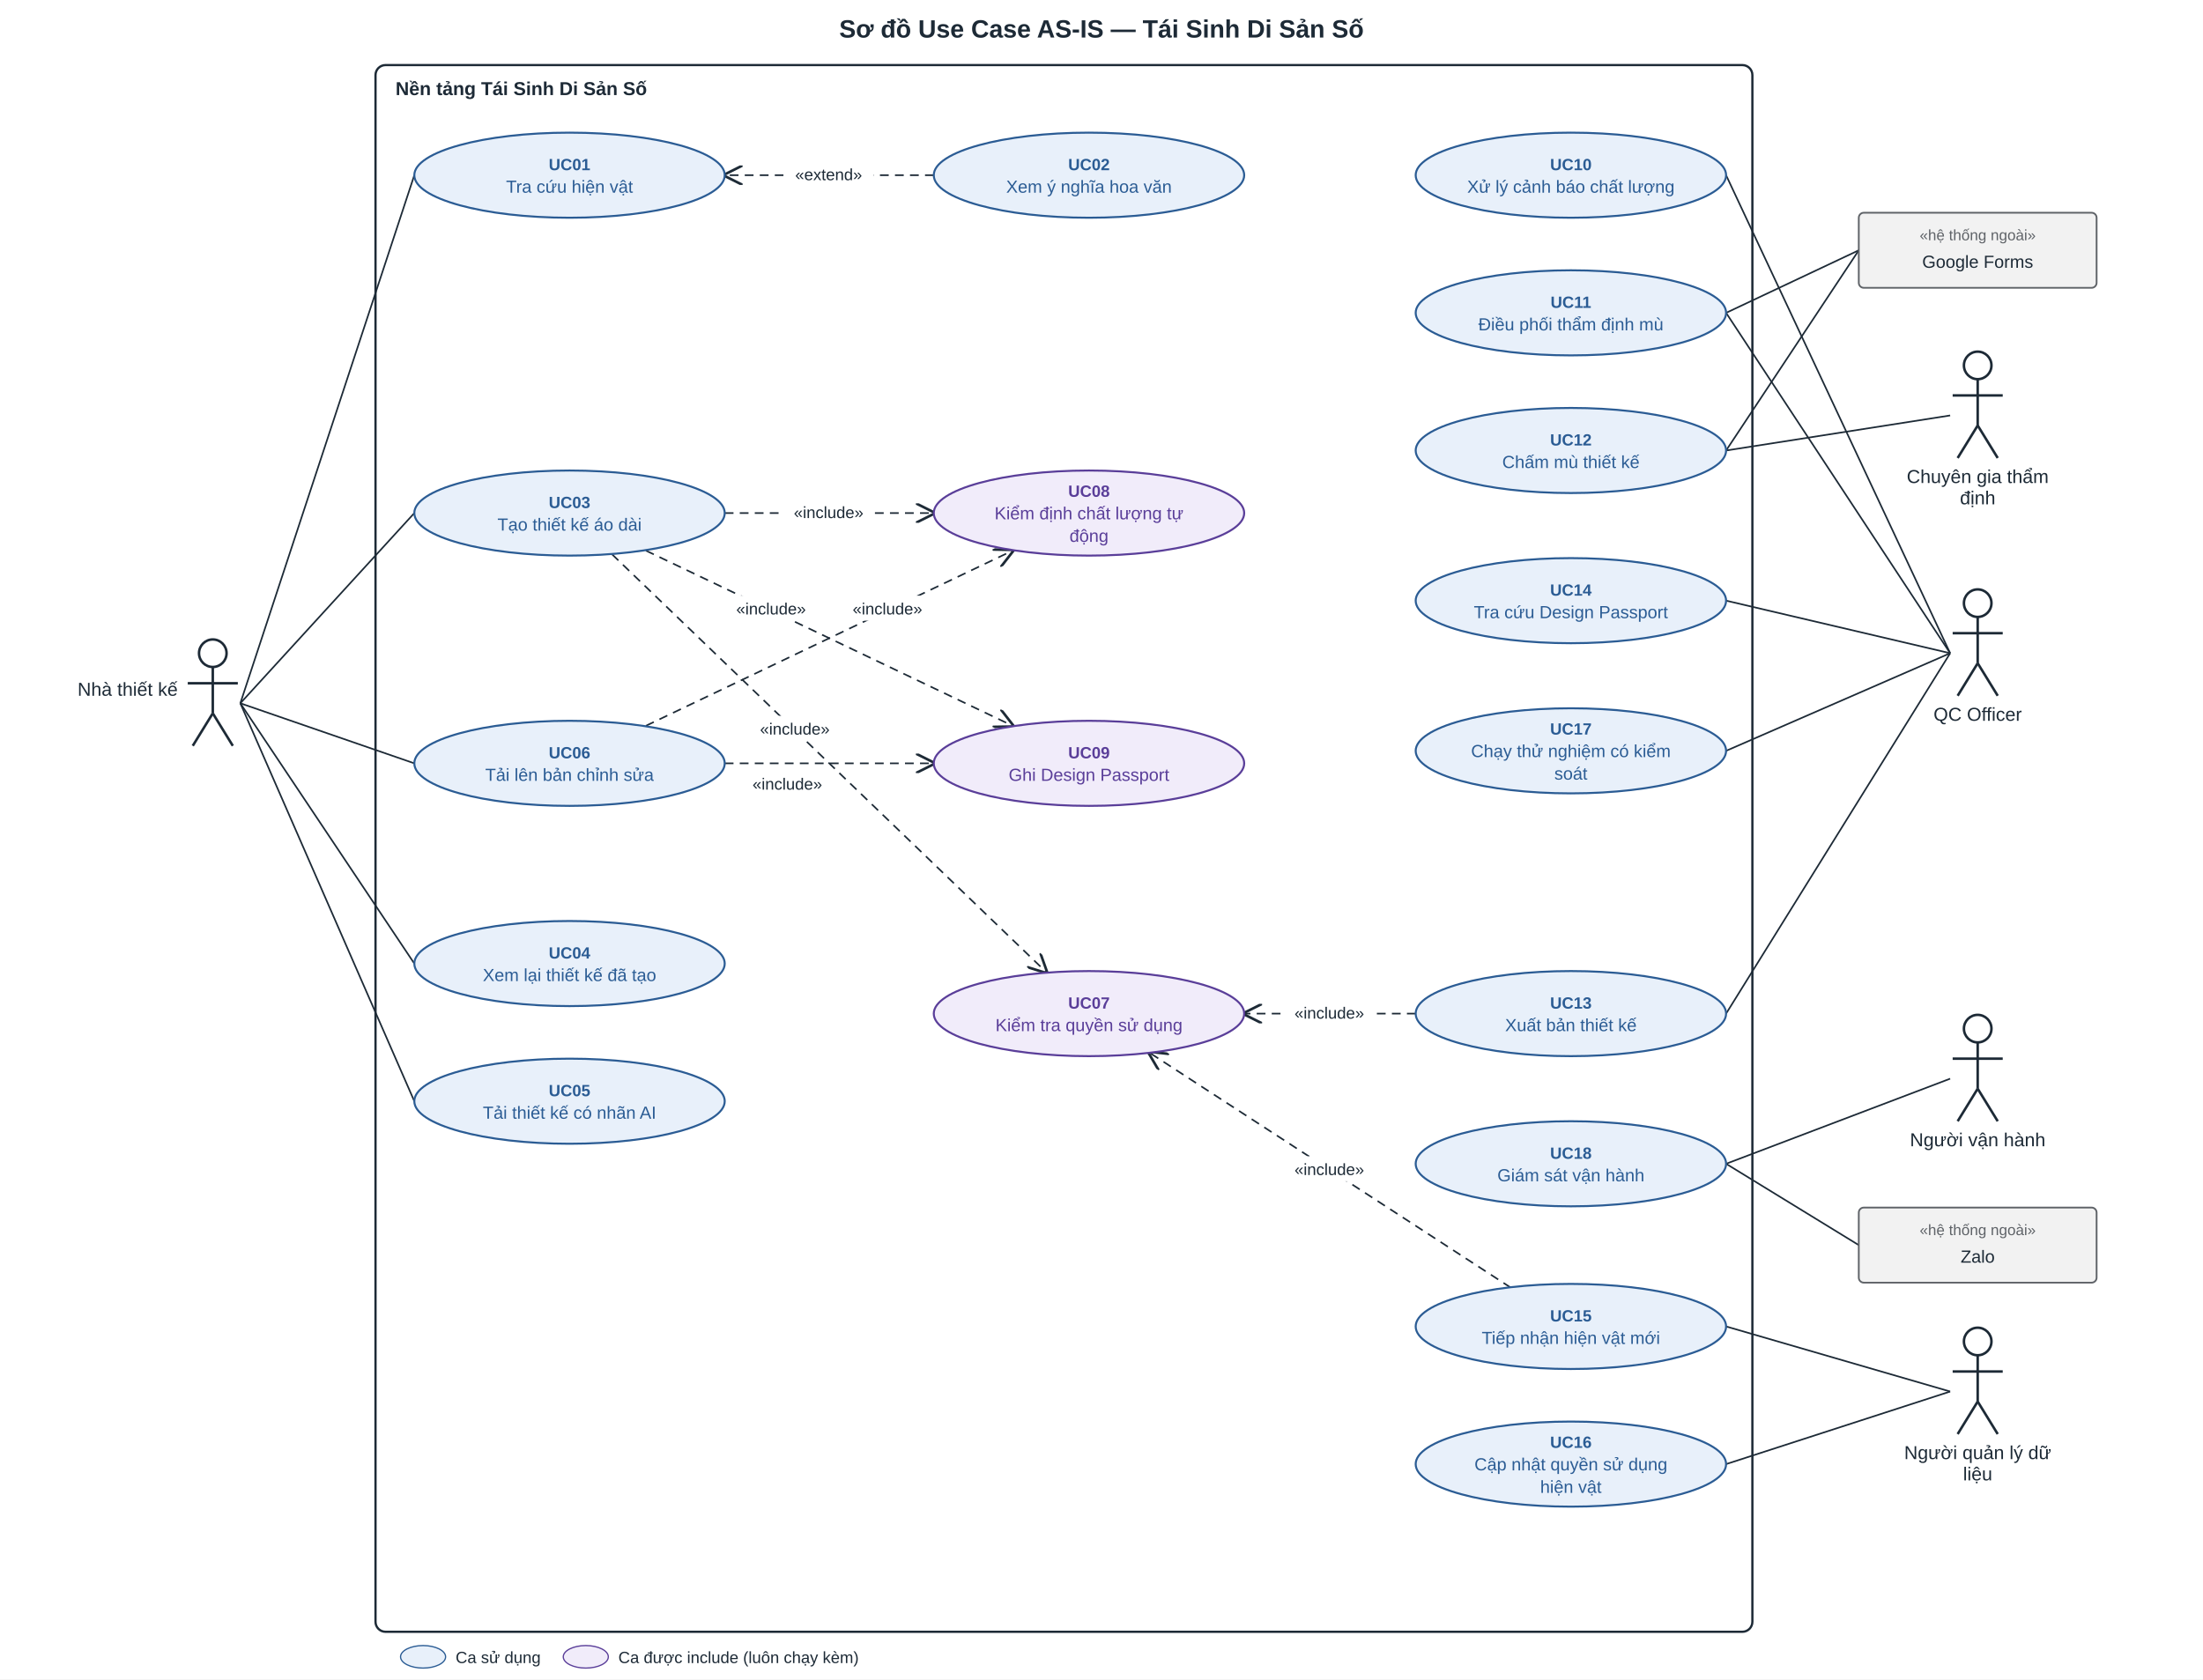
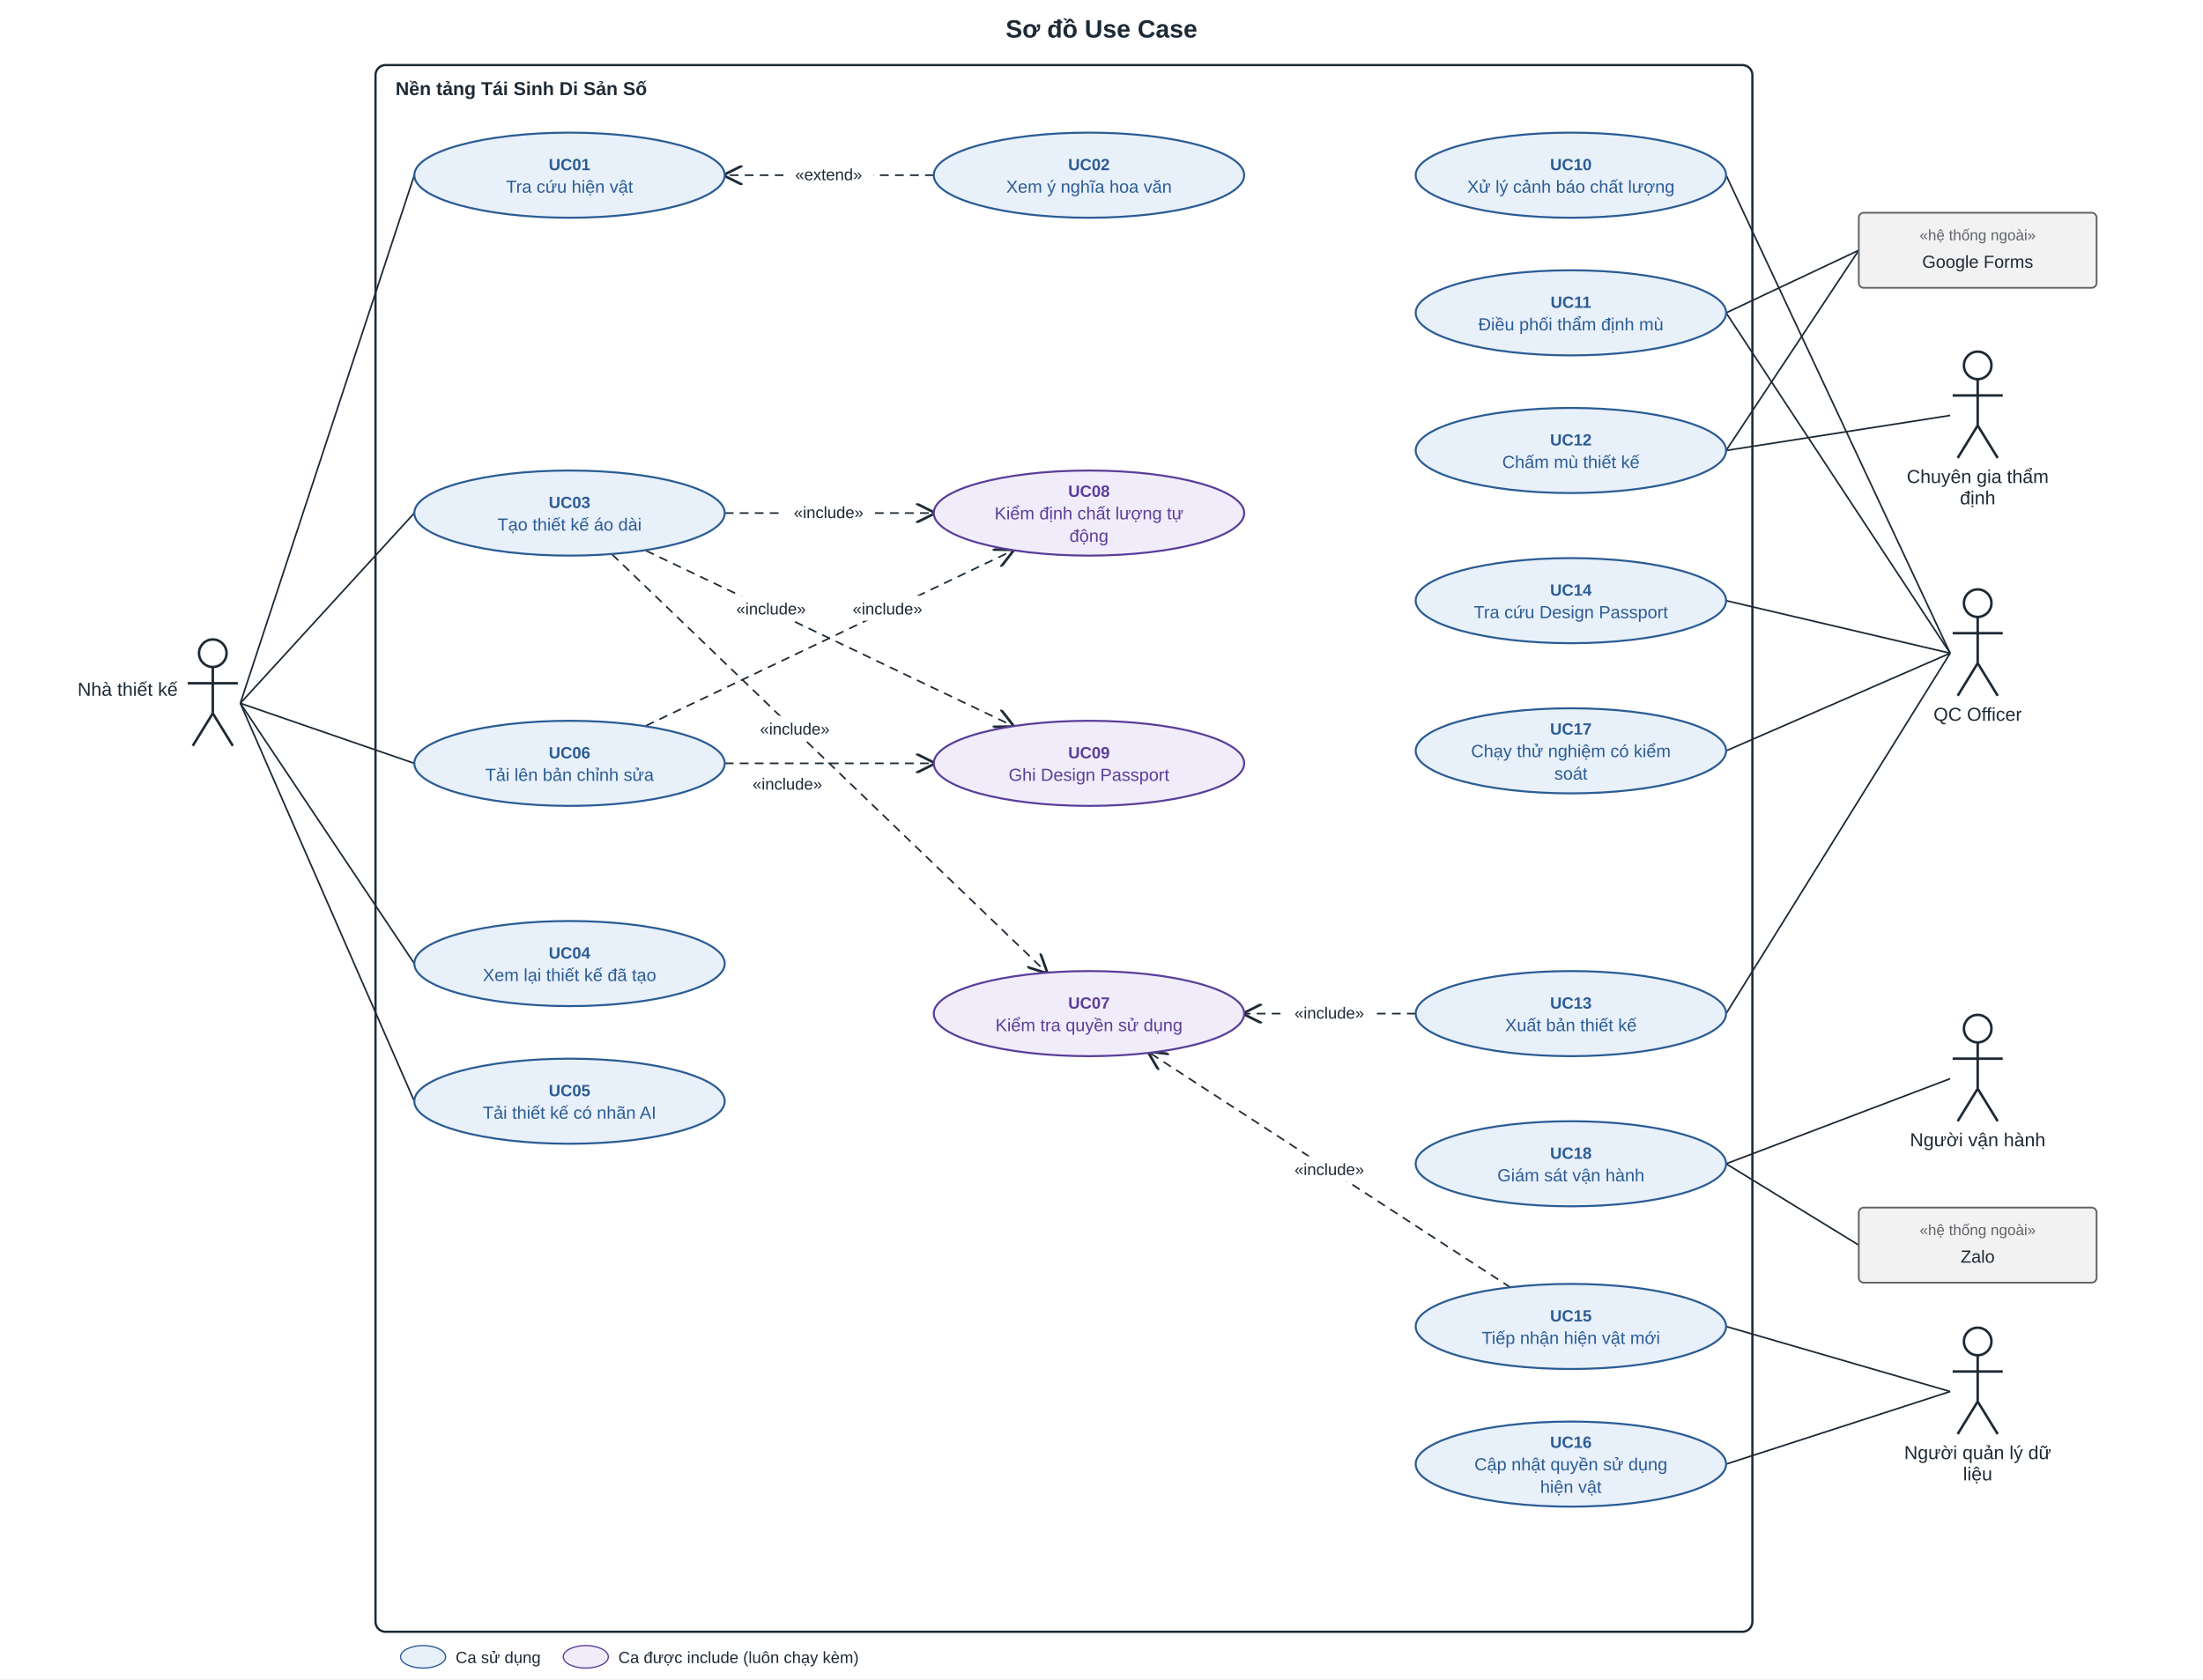
<svg xmlns="http://www.w3.org/2000/svg" viewBox="0 0 1760 1342" width="1760" height="1342" font-family="Arial, Helvetica, sans-serif" font-size="15">
  <defs>
    <marker id="open" viewBox="0 0 12 12" refX="11" refY="6" markerWidth="12" markerHeight="12" orient="auto">
      <path d="M0,0 L12,6 L0,12" fill="none" stroke="#1D2A36" stroke-width="1.6" />
    </marker>
    <marker id="tri" viewBox="0 0 14 14" refX="13" refY="7" markerWidth="16" markerHeight="16" orient="auto">
      <path d="M0,0 L14,7 L0,14 z" fill="#fff" stroke="#1D2A36" stroke-width="1.3" />
    </marker>
  </defs>
  <rect width="100%" height="100%" fill="#fff" />
-   <text x="880.0" y="30" text-anchor="middle" font-size="20" font-weight="700" fill="#1D2A36">Sơ đồ Use Case AS-IS — Tái Sinh Di Sản Số</text>
+   <text x="880.0" y="30" text-anchor="middle" font-size="20" font-weight="700" fill="#1D2A36">Sơ đồ Use Case</text>
  <rect x="300" y="52" width="1100" height="1252" rx="8" fill="none" stroke="#1D2A36" stroke-width="1.8" />
  <text data-k="title" x="316" y="76" font-weight="700" fill="#1D2A36">Nền tảng Tái Sinh Di Sản Số</text>
  <line data-k="assoc" data-s="DES" data-t="UC01" x1="192" y1="562" x2="331" y2="140" stroke="#1D2A36" stroke-width="1.3" />
  <line data-k="assoc" data-s="DES" data-t="UC03" x1="192" y1="562" x2="331" y2="410" stroke="#1D2A36" stroke-width="1.3" />
  <line data-k="assoc" data-s="DES" data-t="UC06" x1="192" y1="562" x2="331" y2="610" stroke="#1D2A36" stroke-width="1.3" />
  <line data-k="assoc" data-s="DES" data-t="UC04" x1="192" y1="562" x2="331" y2="770" stroke="#1D2A36" stroke-width="1.3" />
  <line data-k="assoc" data-s="DES" data-t="UC05" x1="192" y1="562" x2="331" y2="880" stroke="#1D2A36" stroke-width="1.3" />
  <line data-k="assoc" data-s="QC" data-t="UC10" x1="1558" y1="522" x2="1379" y2="140" stroke="#1D2A36" stroke-width="1.3" />
  <line data-k="assoc" data-s="QC" data-t="UC11" x1="1558" y1="522" x2="1379" y2="250" stroke="#1D2A36" stroke-width="1.3" />
  <line data-k="assoc" data-s="QC" data-t="UC14" x1="1558" y1="522" x2="1379" y2="480" stroke="#1D2A36" stroke-width="1.3" />
  <line data-k="assoc" data-s="QC" data-t="UC17" x1="1558" y1="522" x2="1379" y2="600" stroke="#1D2A36" stroke-width="1.3" />
  <line data-k="assoc" data-s="QC" data-t="UC13" x1="1558" y1="522" x2="1379" y2="810" stroke="#1D2A36" stroke-width="1.3" />
  <line data-k="assoc" data-s="EXP" data-t="UC12" x1="1558" y1="332" x2="1379" y2="360" stroke="#1D2A36" stroke-width="1.3" />
  <line data-k="assoc" data-s="GF" data-t="UC12" x1="1485" y1="200" x2="1379" y2="360" stroke="#1D2A36" stroke-width="1.3" />
  <line data-k="assoc" data-s="GF" data-t="UC11" x1="1485" y1="200" x2="1379" y2="250" stroke="#1D2A36" stroke-width="1.3" />
  <line data-k="assoc" data-s="OPS" data-t="UC18" x1="1558" y1="862" x2="1379" y2="930" stroke="#1D2A36" stroke-width="1.3" />
  <line data-k="assoc" data-s="ZALO" data-t="UC18" x1="1485" y1="995" x2="1379" y2="930" stroke="#1D2A36" stroke-width="1.3" />
  <line data-k="assoc" data-s="DATA" data-t="UC15" x1="1558" y1="1112" x2="1379" y2="1060" stroke="#1D2A36" stroke-width="1.3" />
  <line data-k="assoc" data-s="DATA" data-t="UC16" x1="1558" y1="1112" x2="1379" y2="1170" stroke="#1D2A36" stroke-width="1.3" />
  <line data-k="rel" data-s="UC03" data-t="UC08" x1="579" y1="410" x2="746" y2="410" stroke="#1D2A36" stroke-width="1.3" stroke-dasharray="7 5" marker-end="url(#open)" />
  <rect data-k="rel-bg" x="626" y="399" width="72" height="20" fill="#fff" />
  <text data-k="rel-label" data-s="UC03" data-t="UC08" x="662" y="414" text-anchor="middle" font-size="13" fill="#1D2A36">«include»</text>
  <line data-k="rel" data-s="UC03" data-t="UC09" x1="516" y1="440" x2="809" y2="580" stroke="#1D2A36" stroke-width="1.3" stroke-dasharray="7 5" marker-end="url(#open)" />
  <rect data-k="rel-bg" x="580" y="476" width="72" height="20" fill="#fff" />
  <text data-k="rel-label" data-s="UC03" data-t="UC09" x="616" y="491" text-anchor="middle" font-size="13" fill="#1D2A36">«include»</text>
  <line data-k="rel" data-s="UC03" data-t="UC07" x1="489" y1="443" x2="836" y2="777" stroke="#1D2A36" stroke-width="1.3" stroke-dasharray="7 5" marker-end="url(#open)" />
  <rect data-k="rel-bg" x="599" y="572" width="72" height="20" fill="#fff" />
  <text data-k="rel-label" data-s="UC03" data-t="UC07" x="635" y="587" text-anchor="middle" font-size="13" fill="#1D2A36">«include»</text>
  <line data-k="rel" data-s="UC06" data-t="UC08" x1="516" y1="580" x2="809" y2="440" stroke="#1D2A36" stroke-width="1.3" stroke-dasharray="7 5" marker-end="url(#open)" />
  <rect data-k="rel-bg" x="673" y="476" width="72" height="20" fill="#fff" />
  <text data-k="rel-label" data-s="UC06" data-t="UC08" x="709" y="491" text-anchor="middle" font-size="13" fill="#1D2A36">«include»</text>
  <line data-k="rel" data-s="UC06" data-t="UC09" x1="579" y1="610" x2="746" y2="610" stroke="#1D2A36" stroke-width="1.3" stroke-dasharray="7 5" marker-end="url(#open)" />
  <rect data-k="rel-bg" x="593" y="616" width="72" height="20" fill="#fff" />
  <text data-k="rel-label" data-s="UC06" data-t="UC09" x="629" y="631" text-anchor="middle" font-size="13" fill="#1D2A36">«include»</text>
  <line data-k="rel" data-s="UC13" data-t="UC07" x1="1131" y1="810" x2="994" y2="810" stroke="#1D2A36" stroke-width="1.3" stroke-dasharray="7 5" marker-end="url(#open)" />
  <rect data-k="rel-bg" x="1026" y="799" width="72" height="20" fill="#fff" />
  <text data-k="rel-label" data-s="UC13" data-t="UC07" x="1062" y="814" text-anchor="middle" font-size="13" fill="#1D2A36">«include»</text>
  <line data-k="rel" data-s="UC15" data-t="UC07" x1="1207" y1="1029" x2="918" y2="841" stroke="#1D2A36" stroke-width="1.3" stroke-dasharray="7 5" marker-end="url(#open)" />
  <rect data-k="rel-bg" x="1026" y="924" width="72" height="20" fill="#fff" />
  <text data-k="rel-label" data-s="UC15" data-t="UC07" x="1062" y="939" text-anchor="middle" font-size="13" fill="#1D2A36">«include»</text>
  <line data-k="rel" data-s="UC02" data-t="UC01" x1="746" y1="140" x2="579" y2="140" stroke="#1D2A36" stroke-width="1.3" stroke-dasharray="7 5" marker-end="url(#open)" />
  <rect data-k="rel-bg" x="626" y="129" width="72" height="20" fill="#fff" />
  <text data-k="rel-label" data-s="UC02" data-t="UC01" x="662" y="144" text-anchor="middle" font-size="13" fill="#1D2A36">«extend»</text>
  <ellipse data-o="UC01" cx="455" cy="140" rx="124" ry="34" fill="#E8F0FA" stroke="#2B5C94" stroke-width="1.6" />
  <text data-k="uc" data-o="UC01" x="455" y="136" text-anchor="middle" font-size="13" font-weight="700" fill="#2B5C94">UC01</text>
  <text data-k="uc" data-o="UC01" x="455" y="154" text-anchor="middle" font-size="14" fill="#2B5C94">Tra cứu hiện vật</text>
  <ellipse data-o="UC02" cx="870" cy="140" rx="124" ry="34" fill="#E8F0FA" stroke="#2B5C94" stroke-width="1.6" />
  <text data-k="uc" data-o="UC02" x="870" y="136" text-anchor="middle" font-size="13" font-weight="700" fill="#2B5C94">UC02</text>
  <text data-k="uc" data-o="UC02" x="870" y="154" text-anchor="middle" font-size="14" fill="#2B5C94">Xem ý nghĩa hoa văn</text>
  <ellipse data-o="UC03" cx="455" cy="410" rx="124" ry="34" fill="#E8F0FA" stroke="#2B5C94" stroke-width="1.6" />
  <text data-k="uc" data-o="UC03" x="455" y="406" text-anchor="middle" font-size="13" font-weight="700" fill="#2B5C94">UC03</text>
  <text data-k="uc" data-o="UC03" x="455" y="424" text-anchor="middle" font-size="14" fill="#2B5C94">Tạo thiết kế áo dài</text>
  <ellipse data-o="UC06" cx="455" cy="610" rx="124" ry="34" fill="#E8F0FA" stroke="#2B5C94" stroke-width="1.6" />
  <text data-k="uc" data-o="UC06" x="455" y="606" text-anchor="middle" font-size="13" font-weight="700" fill="#2B5C94">UC06</text>
  <text data-k="uc" data-o="UC06" x="455" y="624" text-anchor="middle" font-size="14" fill="#2B5C94">Tải lên bản chỉnh sửa</text>
  <ellipse data-o="UC04" cx="455" cy="770" rx="124" ry="34" fill="#E8F0FA" stroke="#2B5C94" stroke-width="1.6" />
  <text data-k="uc" data-o="UC04" x="455" y="766" text-anchor="middle" font-size="13" font-weight="700" fill="#2B5C94">UC04</text>
  <text data-k="uc" data-o="UC04" x="455" y="784" text-anchor="middle" font-size="14" fill="#2B5C94">Xem lại thiết kế đã tạo</text>
  <ellipse data-o="UC05" cx="455" cy="880" rx="124" ry="34" fill="#E8F0FA" stroke="#2B5C94" stroke-width="1.6" />
  <text data-k="uc" data-o="UC05" x="455" y="876" text-anchor="middle" font-size="13" font-weight="700" fill="#2B5C94">UC05</text>
  <text data-k="uc" data-o="UC05" x="455" y="894" text-anchor="middle" font-size="14" fill="#2B5C94">Tải thiết kế có nhãn AI</text>
  <ellipse data-o="UC08" cx="870" cy="410" rx="124" ry="34" fill="#F1ECFA" stroke="#5A3E99" stroke-width="1.6" />
  <text data-k="uc" data-o="UC08" x="870" y="397" text-anchor="middle" font-size="13" font-weight="700" fill="#5A3E99">UC08</text>
  <text data-k="uc" data-o="UC08" x="870" y="415" text-anchor="middle" font-size="14" fill="#5A3E99">Kiểm định chất lượng tự</text>
  <text data-k="uc" data-o="UC08" x="870" y="433" text-anchor="middle" font-size="14" fill="#5A3E99">động</text>
  <ellipse data-o="UC09" cx="870" cy="610" rx="124" ry="34" fill="#F1ECFA" stroke="#5A3E99" stroke-width="1.6" />
  <text data-k="uc" data-o="UC09" x="870" y="606" text-anchor="middle" font-size="13" font-weight="700" fill="#5A3E99">UC09</text>
  <text data-k="uc" data-o="UC09" x="870" y="624" text-anchor="middle" font-size="14" fill="#5A3E99">Ghi Design Passport</text>
  <ellipse data-o="UC07" cx="870" cy="810" rx="124" ry="34" fill="#F1ECFA" stroke="#5A3E99" stroke-width="1.6" />
  <text data-k="uc" data-o="UC07" x="870" y="806" text-anchor="middle" font-size="13" font-weight="700" fill="#5A3E99">UC07</text>
  <text data-k="uc" data-o="UC07" x="870" y="824" text-anchor="middle" font-size="14" fill="#5A3E99">Kiểm tra quyền sử dụng</text>
  <ellipse data-o="UC10" cx="1255" cy="140" rx="124" ry="34" fill="#E8F0FA" stroke="#2B5C94" stroke-width="1.6" />
  <text data-k="uc" data-o="UC10" x="1255" y="136" text-anchor="middle" font-size="13" font-weight="700" fill="#2B5C94">UC10</text>
  <text data-k="uc" data-o="UC10" x="1255" y="154" text-anchor="middle" font-size="14" fill="#2B5C94">Xử lý cảnh báo chất lượng</text>
  <ellipse data-o="UC11" cx="1255" cy="250" rx="124" ry="34" fill="#E8F0FA" stroke="#2B5C94" stroke-width="1.6" />
  <text data-k="uc" data-o="UC11" x="1255" y="246" text-anchor="middle" font-size="13" font-weight="700" fill="#2B5C94">UC11</text>
  <text data-k="uc" data-o="UC11" x="1255" y="264" text-anchor="middle" font-size="14" fill="#2B5C94">Điều phối thẩm định mù</text>
  <ellipse data-o="UC12" cx="1255" cy="360" rx="124" ry="34" fill="#E8F0FA" stroke="#2B5C94" stroke-width="1.6" />
  <text data-k="uc" data-o="UC12" x="1255" y="356" text-anchor="middle" font-size="13" font-weight="700" fill="#2B5C94">UC12</text>
  <text data-k="uc" data-o="UC12" x="1255" y="374" text-anchor="middle" font-size="14" fill="#2B5C94">Chấm mù thiết kế</text>
  <ellipse data-o="UC14" cx="1255" cy="480" rx="124" ry="34" fill="#E8F0FA" stroke="#2B5C94" stroke-width="1.6" />
  <text data-k="uc" data-o="UC14" x="1255" y="476" text-anchor="middle" font-size="13" font-weight="700" fill="#2B5C94">UC14</text>
  <text data-k="uc" data-o="UC14" x="1255" y="494" text-anchor="middle" font-size="14" fill="#2B5C94">Tra cứu Design Passport</text>
  <ellipse data-o="UC17" cx="1255" cy="600" rx="124" ry="34" fill="#E8F0FA" stroke="#2B5C94" stroke-width="1.6" />
  <text data-k="uc" data-o="UC17" x="1255" y="587" text-anchor="middle" font-size="13" font-weight="700" fill="#2B5C94">UC17</text>
  <text data-k="uc" data-o="UC17" x="1255" y="605" text-anchor="middle" font-size="14" fill="#2B5C94">Chạy thử nghiệm có kiểm</text>
  <text data-k="uc" data-o="UC17" x="1255" y="623" text-anchor="middle" font-size="14" fill="#2B5C94">soát</text>
  <ellipse data-o="UC13" cx="1255" cy="810" rx="124" ry="34" fill="#E8F0FA" stroke="#2B5C94" stroke-width="1.6" />
  <text data-k="uc" data-o="UC13" x="1255" y="806" text-anchor="middle" font-size="13" font-weight="700" fill="#2B5C94">UC13</text>
  <text data-k="uc" data-o="UC13" x="1255" y="824" text-anchor="middle" font-size="14" fill="#2B5C94">Xuất bản thiết kế</text>
  <ellipse data-o="UC18" cx="1255" cy="930" rx="124" ry="34" fill="#E8F0FA" stroke="#2B5C94" stroke-width="1.6" />
  <text data-k="uc" data-o="UC18" x="1255" y="926" text-anchor="middle" font-size="13" font-weight="700" fill="#2B5C94">UC18</text>
  <text data-k="uc" data-o="UC18" x="1255" y="944" text-anchor="middle" font-size="14" fill="#2B5C94">Giám sát vận hành</text>
  <ellipse data-o="UC15" cx="1255" cy="1060" rx="124" ry="34" fill="#E8F0FA" stroke="#2B5C94" stroke-width="1.6" />
  <text data-k="uc" data-o="UC15" x="1255" y="1056" text-anchor="middle" font-size="13" font-weight="700" fill="#2B5C94">UC15</text>
  <text data-k="uc" data-o="UC15" x="1255" y="1074" text-anchor="middle" font-size="14" fill="#2B5C94">Tiếp nhận hiện vật mới</text>
  <ellipse data-o="UC16" cx="1255" cy="1170" rx="124" ry="34" fill="#E8F0FA" stroke="#2B5C94" stroke-width="1.6" />
  <text data-k="uc" data-o="UC16" x="1255" y="1157" text-anchor="middle" font-size="13" font-weight="700" fill="#2B5C94">UC16</text>
  <text data-k="uc" data-o="UC16" x="1255" y="1175" text-anchor="middle" font-size="14" fill="#2B5C94">Cập nhật quyền sử dụng</text>
  <text data-k="uc" data-o="UC16" x="1255" y="1193" text-anchor="middle" font-size="14" fill="#2B5C94">hiện vật</text>
  <g stroke="#1D2A36" stroke-width="2" fill="none">
    <circle cx="170" cy="522" r="11" fill="#fff" />
    <line x1="170" y1="533" x2="170" y2="570" />
    <line x1="150" y1="546" x2="190" y2="546" />
    <line x1="170" y1="570" x2="154" y2="596" />
    <line x1="170" y1="570" x2="186" y2="596" />
  </g>
  <text data-k="actor" data-o="DES" x="142" y="556" text-anchor="end" fill="#1D2A36">Nhà thiết kế</text>
  <g stroke="#1D2A36" stroke-width="2" fill="none">
    <circle cx="1580" cy="292" r="11" fill="#fff" />
    <line x1="1580" y1="303" x2="1580" y2="340" />
    <line x1="1560" y1="316" x2="1600" y2="316" />
    <line x1="1580" y1="340" x2="1564" y2="366" />
    <line x1="1580" y1="340" x2="1596" y2="366" />
  </g>
  <text data-k="actor" data-o="EXP" x="1580" y="386" text-anchor="middle" fill="#1D2A36">Chuyên gia thẩm</text>
  <text data-k="actor" data-o="EXP" x="1580" y="403" text-anchor="middle" fill="#1D2A36">định</text>
  <g stroke="#1D2A36" stroke-width="2" fill="none">
    <circle cx="1580" cy="482" r="11" fill="#fff" />
    <line x1="1580" y1="493" x2="1580" y2="530" />
    <line x1="1560" y1="506" x2="1600" y2="506" />
    <line x1="1580" y1="530" x2="1564" y2="556" />
    <line x1="1580" y1="530" x2="1596" y2="556" />
  </g>
  <text data-k="actor" data-o="QC" x="1580" y="576" text-anchor="middle" fill="#1D2A36">QC Officer</text>
  <g stroke="#1D2A36" stroke-width="2" fill="none">
    <circle cx="1580" cy="822" r="11" fill="#fff" />
    <line x1="1580" y1="833" x2="1580" y2="870" />
    <line x1="1560" y1="846" x2="1600" y2="846" />
    <line x1="1580" y1="870" x2="1564" y2="896" />
    <line x1="1580" y1="870" x2="1596" y2="896" />
  </g>
  <text data-k="actor" data-o="OPS" x="1580" y="916" text-anchor="middle" fill="#1D2A36">Người vận hành</text>
  <g stroke="#1D2A36" stroke-width="2" fill="none">
    <circle cx="1580" cy="1072" r="11" fill="#fff" />
    <line x1="1580" y1="1083" x2="1580" y2="1120" />
    <line x1="1560" y1="1096" x2="1600" y2="1096" />
    <line x1="1580" y1="1120" x2="1564" y2="1146" />
    <line x1="1580" y1="1120" x2="1596" y2="1146" />
  </g>
  <text data-k="actor" data-o="DATA" x="1580" y="1166" text-anchor="middle" fill="#1D2A36">Người quản lý dữ</text>
  <text data-k="actor" data-o="DATA" x="1580" y="1183" text-anchor="middle" fill="#1D2A36">liệu</text>
  <rect x="1485" y="170" width="190" height="60" rx="4" fill="#F2F2F2" stroke="#5F6368" stroke-width="1.4" />
  <text x="1580" y="192" text-anchor="middle" font-size="12" fill="#5F6368">«hệ thống ngoài»</text>
  <text x="1580" y="214" text-anchor="middle" font-size="14" fill="#1D2A36">Google Forms</text>
  <rect x="1485" y="965" width="190" height="60" rx="4" fill="#F2F2F2" stroke="#5F6368" stroke-width="1.4" />
  <text x="1580" y="987" text-anchor="middle" font-size="12" fill="#5F6368">«hệ thống ngoài»</text>
  <text x="1580" y="1009" text-anchor="middle" font-size="14" fill="#1D2A36">Zalo</text>
  <ellipse cx="338" cy="1324" rx="18" ry="9" fill="#E8F0FA" stroke="#2B5C94" />
  <text x="364" y="1329" font-size="13" fill="#1D2A36">Ca sử dụng</text>
  <ellipse cx="468" cy="1324" rx="18" ry="9" fill="#F1ECFA" stroke="#5A3E99" />
  <text x="494" y="1329" font-size="13" fill="#1D2A36">Ca được include (luôn chạy kèm)</text>
</svg>
